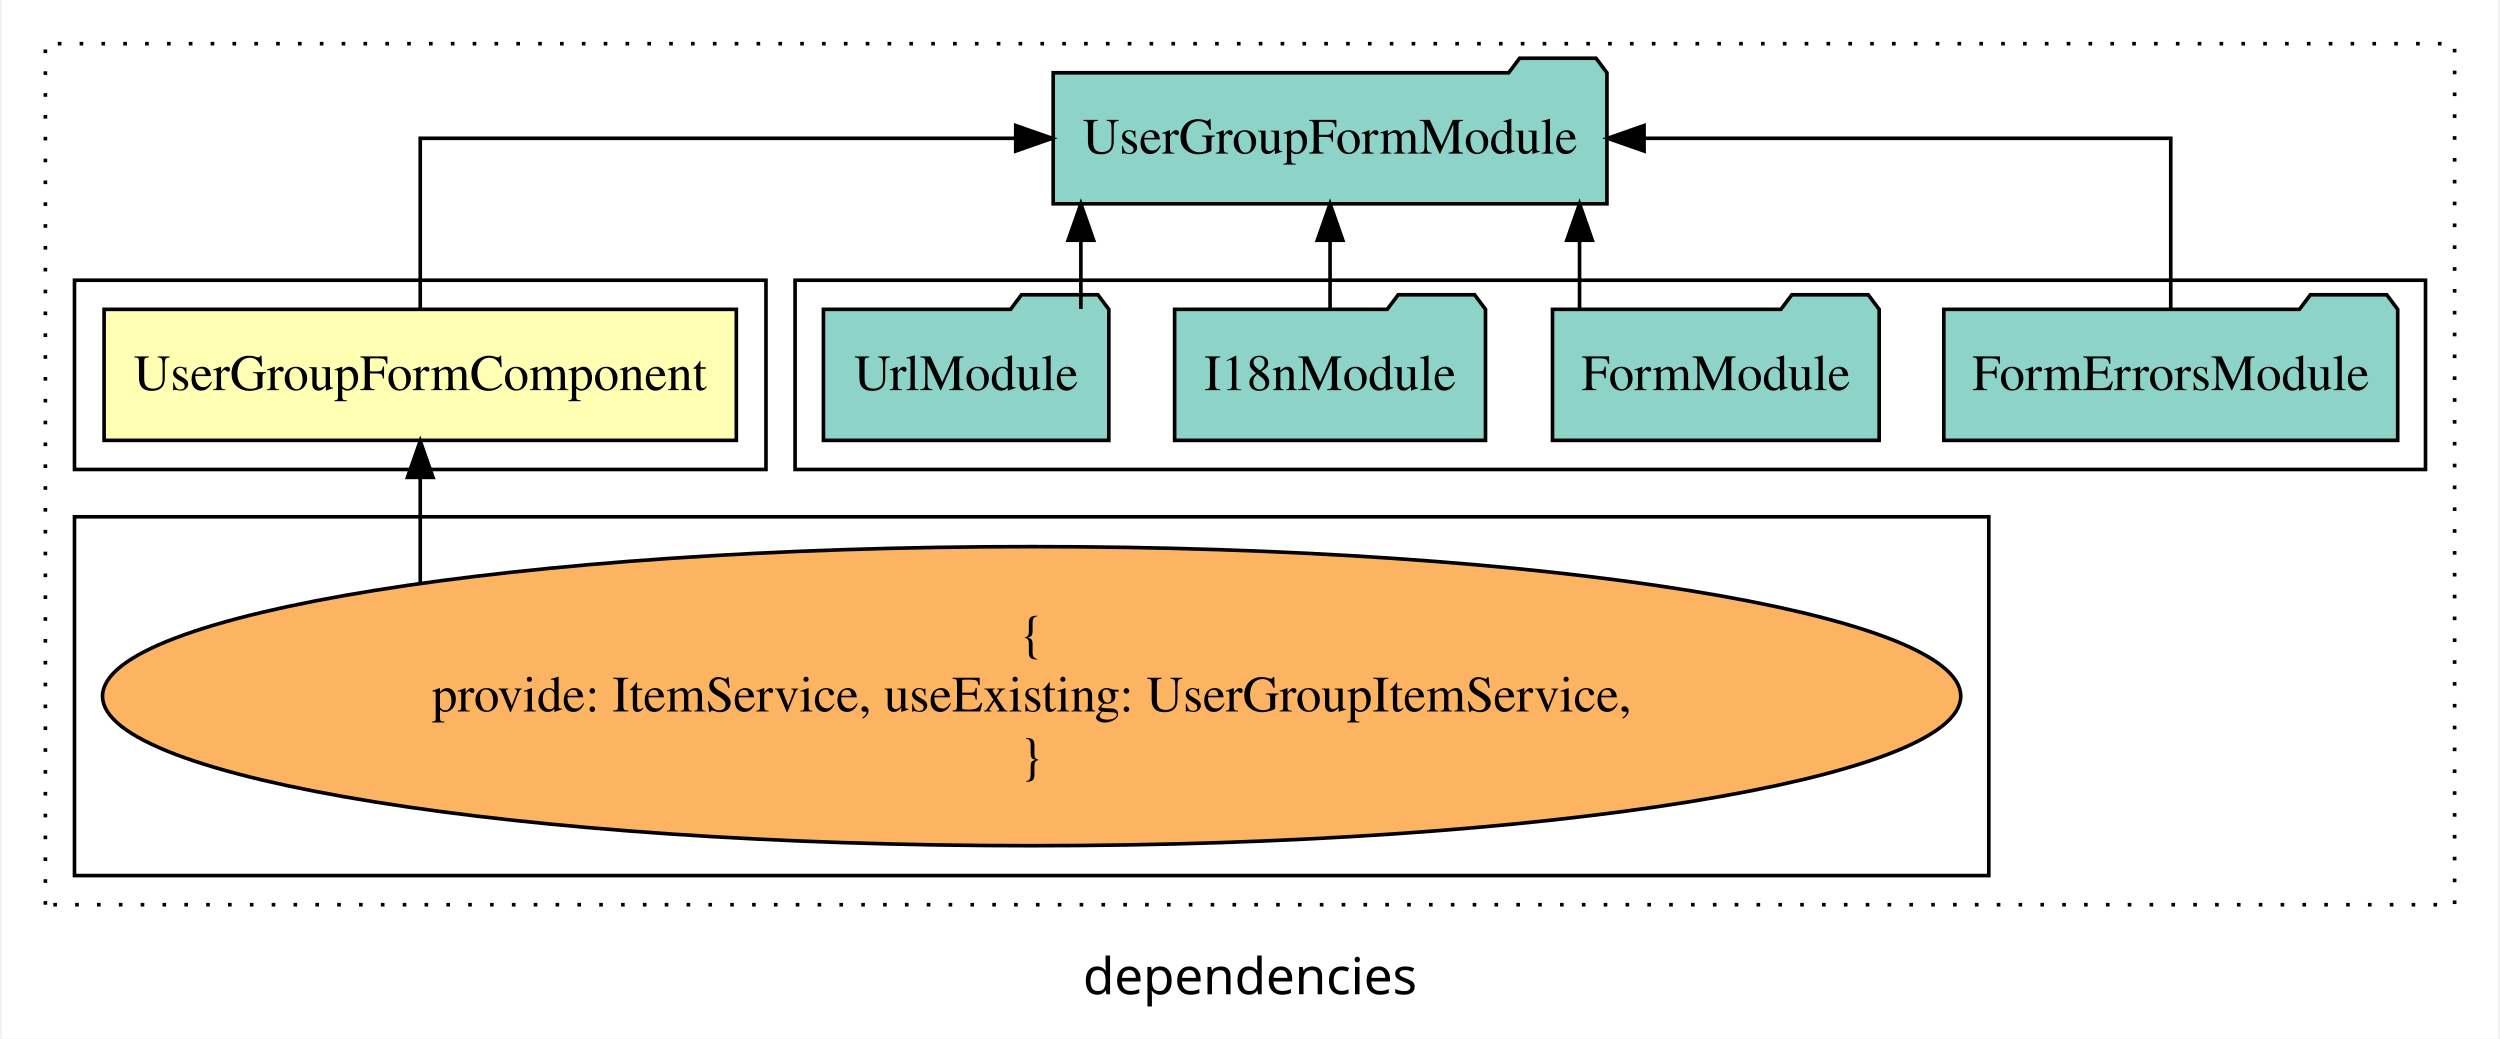
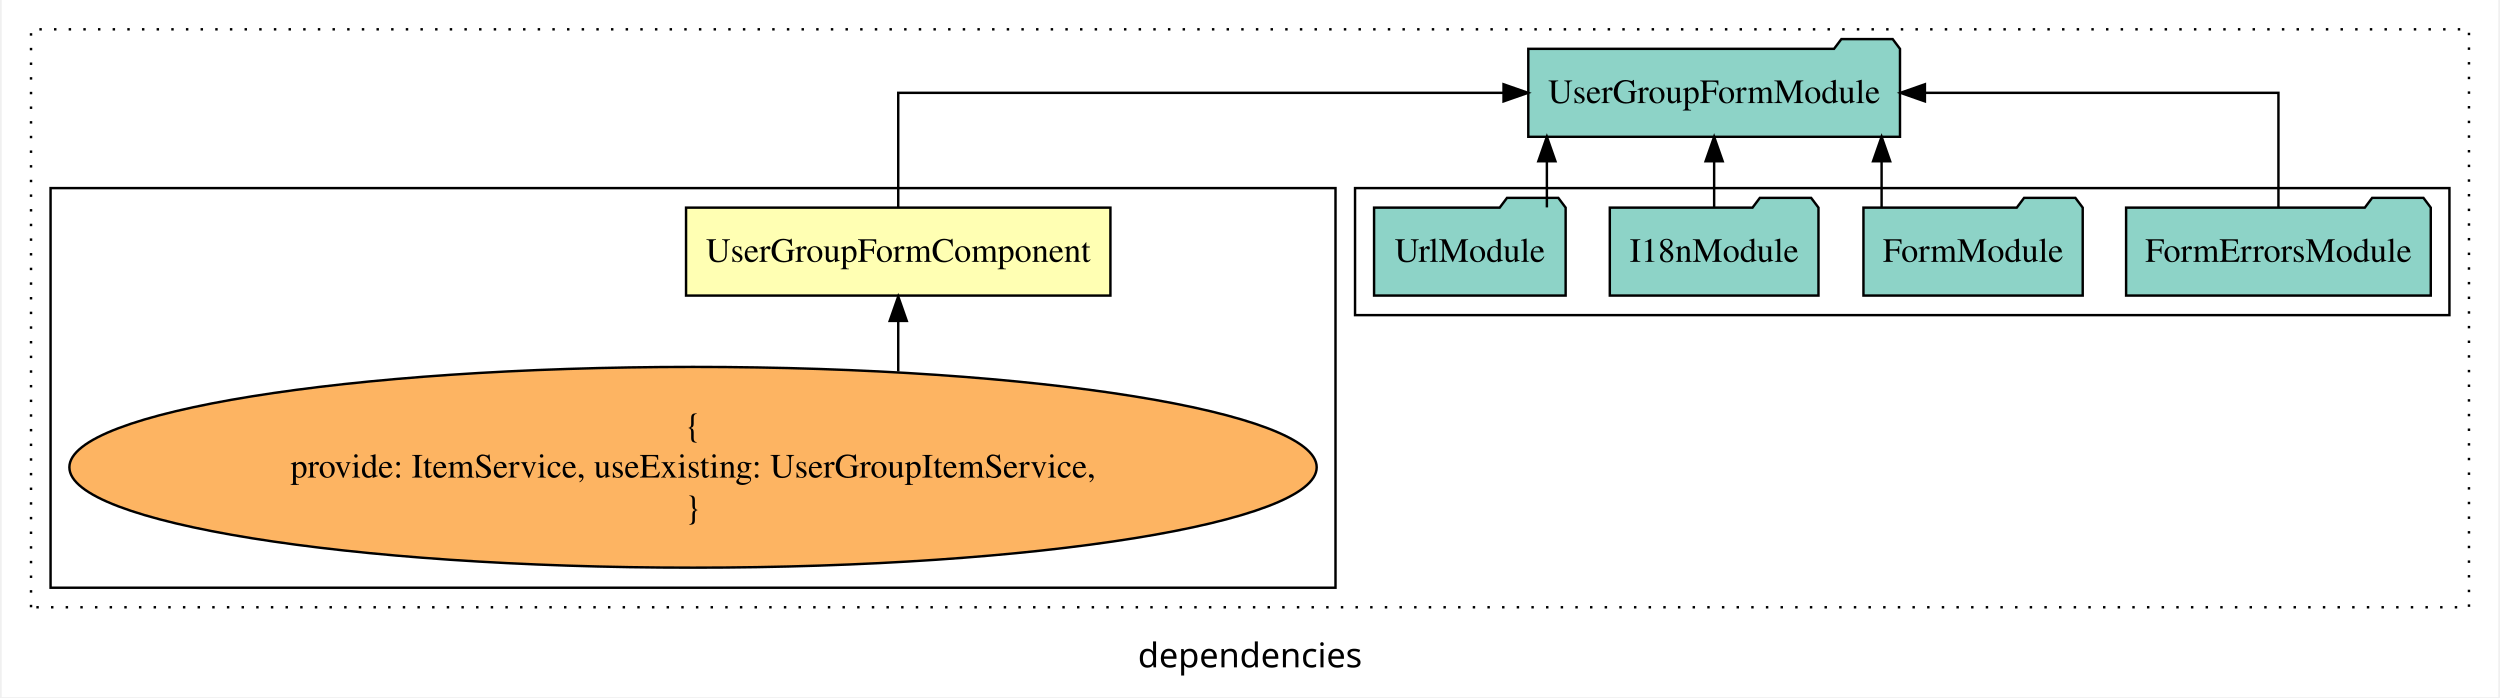
- <svg xmlns="http://www.w3.org/2000/svg" width="686pt" height="285pt" viewBox="0.00 0.00 686.00 285.39">
+ <svg xmlns="http://www.w3.org/2000/svg" width="1022pt" height="285pt" viewBox="0.00 0.00 1022.00 285.39">
  <g id="graph0" class="graph" transform="scale(1 1) rotate(0) translate(4 281.39)">
-     <polygon fill="white" stroke="transparent" points="-4,4 -4,-281.39 682,-281.39 682,4 -4,4" />
-     <text text-anchor="middle" x="339" y="-8.2" font-family="sans-serif" font-size="14.00">dependencies</text>
+     <polygon fill="white" stroke="transparent" points="-4,4 -4,-281.39 1018,-281.39 1018,4 -4,4" />
+     <text text-anchor="middle" x="507" y="-8.2" font-family="sans-serif" font-size="14.00">dependencies</text>
    <g id="clust1" class="cluster">
-       <polygon fill="none" stroke="black" stroke-dasharray="1,5" points="8,-32.8 8,-269.39 670,-269.39 670,-32.8 8,-32.8" />
-     </g>
-     <g id="clust2" class="cluster">
-       <polygon fill="none" stroke="black" points="16,-152.39 16,-204.39 206,-204.39 206,-152.39 16,-152.39" />
+       <polygon fill="none" stroke="black" stroke-dasharray="1,5" points="8,-32.8 8,-269.39 1006,-269.39 1006,-32.8 8,-32.8" />
    </g>
    <g id="clust4" class="cluster">
-       <polygon fill="none" stroke="black" points="214,-152.39 214,-204.39 662,-204.39 662,-152.39 214,-152.39" />
+       <polygon fill="none" stroke="black" points="550,-152.39 550,-204.39 998,-204.39 998,-152.39 550,-152.39" />
    </g>
    <g id="clust3" class="cluster">
-       <polygon fill="none" stroke="black" points="16,-40.8 16,-139.39 542,-139.39 542,-40.8 16,-40.8" />
+       <polygon fill="none" stroke="black" points="16,-40.8 16,-204.39 542,-204.39 542,-40.8 16,-40.8" />
    </g>
    <g id="node1" class="node">
-       <polygon fill="#ffffb3" stroke="black" points="197.86,-196.39 24.14,-196.39 24.14,-160.39 197.86,-160.39 197.86,-196.39" />
-       <text text-anchor="middle" x="111" y="-174.19" font-family="Times,serif" font-size="14.00">UserGroupFormComponent</text>
+       <polygon fill="#ffffb3" stroke="black" points="449.86,-196.39 276.14,-196.39 276.14,-160.39 449.86,-160.39 449.86,-196.39" />
+       <text text-anchor="middle" x="363" y="-174.19" font-family="Times,serif" font-size="14.00">UserGroupFormComponent</text>
    </g>
    <g id="node2" class="node">
-       <polygon fill="#8dd3c7" stroke="black" points="437.08,-261.39 434.08,-265.39 413.08,-265.39 410.08,-261.39 284.92,-261.39 284.92,-225.39 437.08,-225.39 437.08,-261.39" />
-       <text text-anchor="middle" x="361" y="-239.19" font-family="Times,serif" font-size="14.00">UserGroupFormModule</text>
+       <polygon fill="#8dd3c7" stroke="black" points="773.08,-261.39 770.08,-265.39 749.08,-265.39 746.08,-261.39 620.92,-261.39 620.92,-225.39 773.08,-225.39 773.08,-261.39" />
+       <text text-anchor="middle" x="697" y="-239.19" font-family="Times,serif" font-size="14.00">UserGroupFormModule</text>
    </g>
    <g id="edge1" class="edge">
-       <path fill="none" stroke="black" d="M111,-196.5C111,-215.73 111,-243.39 111,-243.39 111,-243.39 274.63,-243.39 274.63,-243.39" />
-       <polygon fill="black" stroke="black" points="274.63,-246.89 284.63,-243.39 274.63,-239.89 274.63,-246.89" />
+       <path fill="none" stroke="black" d="M363,-196.5C363,-215.73 363,-243.39 363,-243.39 363,-243.39 610.79,-243.39 610.79,-243.39" />
+       <polygon fill="black" stroke="black" points="610.79,-246.89 620.79,-243.39 610.79,-239.89 610.79,-246.89" />
    </g>
    <g id="node3" class="node">
      <ellipse fill="#fdb462" stroke="black" cx="279" cy="-90.1" rx="255.3" ry="41.09" />
      <text text-anchor="middle" x="279" y="-102.7" font-family="Times,serif" font-size="14.00">{</text>
      <text text-anchor="middle" x="279" y="-85.9" font-family="Times,serif" font-size="14.00">    provide: ItemService, useExisting: UserGroupItemService,</text>
      <text text-anchor="middle" x="279" y="-69.1" font-family="Times,serif" font-size="14.00">}</text>
    </g>
    <g id="edge2" class="edge">
-       <path fill="none" stroke="black" d="M111,-121.47C111,-121.47 111,-150.22 111,-150.22" />
-       <polygon fill="black" stroke="black" points="107.5,-150.22 111,-160.22 114.5,-150.22 107.5,-150.22" />
+       <path fill="none" stroke="black" d="M363,-129.34C363,-129.34 363,-150.01 363,-150.01" />
+       <polygon fill="black" stroke="black" points="359.5,-150.01 363,-160.01 366.5,-150.01 359.5,-150.01" />
    </g>
    <g id="node4" class="node">
-       <polygon fill="#8dd3c7" stroke="black" points="654.36,-196.39 651.36,-200.39 630.36,-200.39 627.36,-196.39 529.64,-196.39 529.64,-160.39 654.36,-160.39 654.36,-196.39" />
-       <text text-anchor="middle" x="592" y="-174.19" font-family="Times,serif" font-size="14.00">FormErrorsModule</text>
+       <polygon fill="#8dd3c7" stroke="black" points="990.36,-196.39 987.36,-200.39 966.36,-200.39 963.36,-196.39 865.64,-196.39 865.64,-160.39 990.36,-160.39 990.36,-196.39" />
+       <text text-anchor="middle" x="928" y="-174.19" font-family="Times,serif" font-size="14.00">FormErrorsModule</text>
    </g>
    <g id="edge3" class="edge">
-       <path fill="none" stroke="black" d="M592,-196.5C592,-215.73 592,-243.39 592,-243.39 592,-243.39 447.28,-243.39 447.28,-243.39" />
-       <polygon fill="black" stroke="black" points="447.28,-239.89 437.28,-243.39 447.28,-246.89 447.28,-239.89" />
+       <path fill="none" stroke="black" d="M928,-196.5C928,-215.73 928,-243.39 928,-243.39 928,-243.39 783.28,-243.39 783.28,-243.39" />
+       <polygon fill="black" stroke="black" points="783.28,-239.89 773.28,-243.39 783.28,-246.89 783.28,-239.89" />
    </g>
    <g id="node5" class="node">
-       <polygon fill="#8dd3c7" stroke="black" points="511.88,-196.39 508.88,-200.39 487.88,-200.39 484.88,-196.39 422.12,-196.39 422.12,-160.39 511.88,-160.39 511.88,-196.39" />
-       <text text-anchor="middle" x="467" y="-174.19" font-family="Times,serif" font-size="14.00">FormModule</text>
+       <polygon fill="#8dd3c7" stroke="black" points="847.88,-196.39 844.88,-200.39 823.88,-200.39 820.88,-196.39 758.12,-196.39 758.12,-160.39 847.88,-160.39 847.88,-196.39" />
+       <text text-anchor="middle" x="803" y="-174.19" font-family="Times,serif" font-size="14.00">FormModule</text>
    </g>
    <g id="edge4" class="edge">
-       <path fill="none" stroke="black" d="M429.55,-196.5C429.55,-196.5 429.55,-215.38 429.55,-215.38" />
-       <polygon fill="black" stroke="black" points="426.05,-215.38 429.55,-225.38 433.05,-215.38 426.05,-215.38" />
+       <path fill="none" stroke="black" d="M765.55,-196.5C765.55,-196.5 765.55,-215.38 765.55,-215.38" />
+       <polygon fill="black" stroke="black" points="762.05,-215.38 765.55,-225.38 769.05,-215.38 762.05,-215.38" />
    </g>
    <g id="node6" class="node">
-       <polygon fill="#8dd3c7" stroke="black" points="403.71,-196.39 400.71,-200.39 379.71,-200.39 376.71,-196.39 318.29,-196.39 318.29,-160.39 403.71,-160.39 403.71,-196.39" />
-       <text text-anchor="middle" x="361" y="-174.19" font-family="Times,serif" font-size="14.00">I18nModule</text>
+       <polygon fill="#8dd3c7" stroke="black" points="739.71,-196.39 736.71,-200.39 715.71,-200.39 712.71,-196.39 654.29,-196.39 654.29,-160.39 739.71,-160.39 739.71,-196.39" />
+       <text text-anchor="middle" x="697" y="-174.19" font-family="Times,serif" font-size="14.00">I18nModule</text>
    </g>
    <g id="edge5" class="edge">
-       <path fill="none" stroke="black" d="M361,-196.5C361,-196.5 361,-215.38 361,-215.38" />
-       <polygon fill="black" stroke="black" points="357.5,-215.38 361,-225.38 364.5,-215.38 357.5,-215.38" />
+       <path fill="none" stroke="black" d="M697,-196.5C697,-196.5 697,-215.38 697,-215.38" />
+       <polygon fill="black" stroke="black" points="693.5,-215.38 697,-225.38 700.5,-215.38 693.5,-215.38" />
    </g>
    <g id="node7" class="node">
-       <polygon fill="#8dd3c7" stroke="black" points="300.21,-196.39 297.21,-200.39 276.21,-200.39 273.21,-196.39 221.79,-196.39 221.79,-160.39 300.21,-160.39 300.21,-196.39" />
-       <text text-anchor="middle" x="261" y="-174.19" font-family="Times,serif" font-size="14.00">UrlModule</text>
+       <polygon fill="#8dd3c7" stroke="black" points="636.21,-196.39 633.21,-200.39 612.21,-200.39 609.21,-196.39 557.79,-196.39 557.79,-160.39 636.21,-160.39 636.21,-196.39" />
+       <text text-anchor="middle" x="597" y="-174.19" font-family="Times,serif" font-size="14.00">UrlModule</text>
    </g>
    <g id="edge6" class="edge">
-       <path fill="none" stroke="black" d="M292.53,-196.5C292.53,-196.5 292.53,-215.38 292.53,-215.38" />
-       <polygon fill="black" stroke="black" points="289.03,-215.38 292.53,-225.38 296.03,-215.38 289.03,-215.38" />
+       <path fill="none" stroke="black" d="M628.53,-196.5C628.53,-196.5 628.53,-215.38 628.53,-215.38" />
+       <polygon fill="black" stroke="black" points="625.03,-215.38 628.53,-225.38 632.03,-215.38 625.03,-215.38" />
    </g>
  </g>
</svg>
